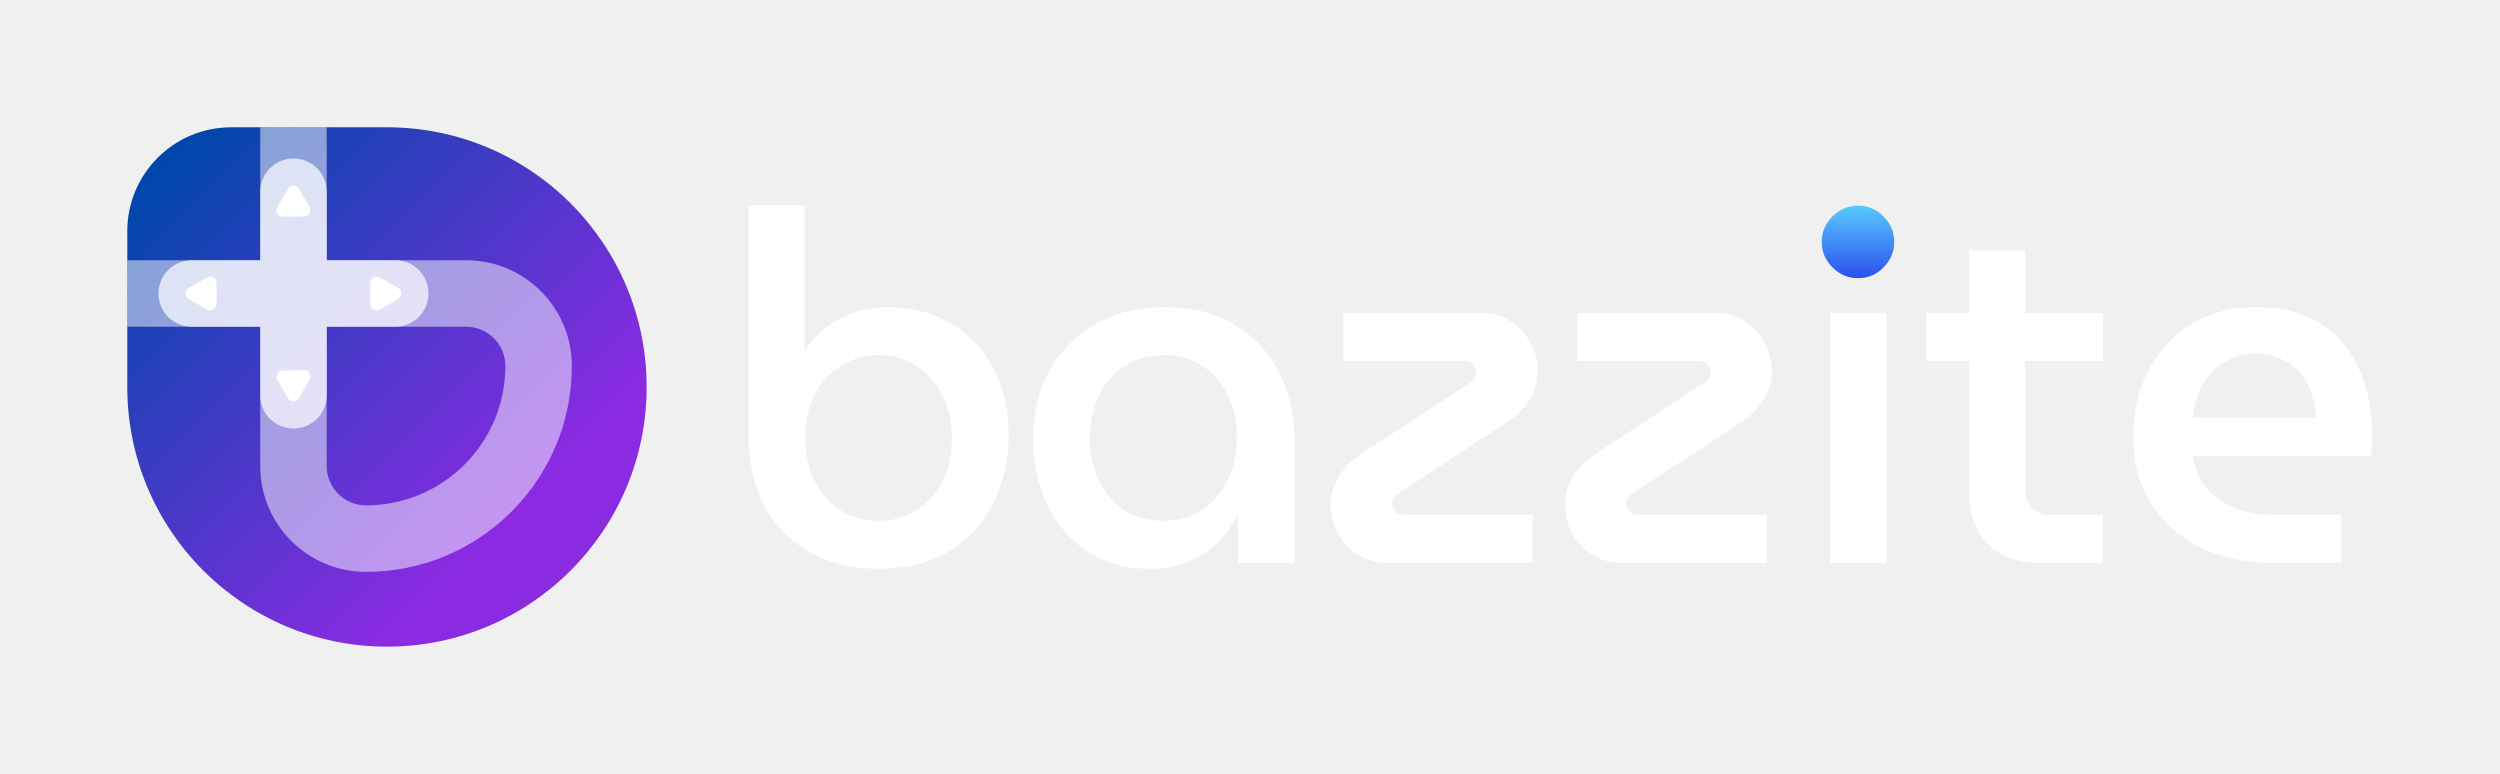
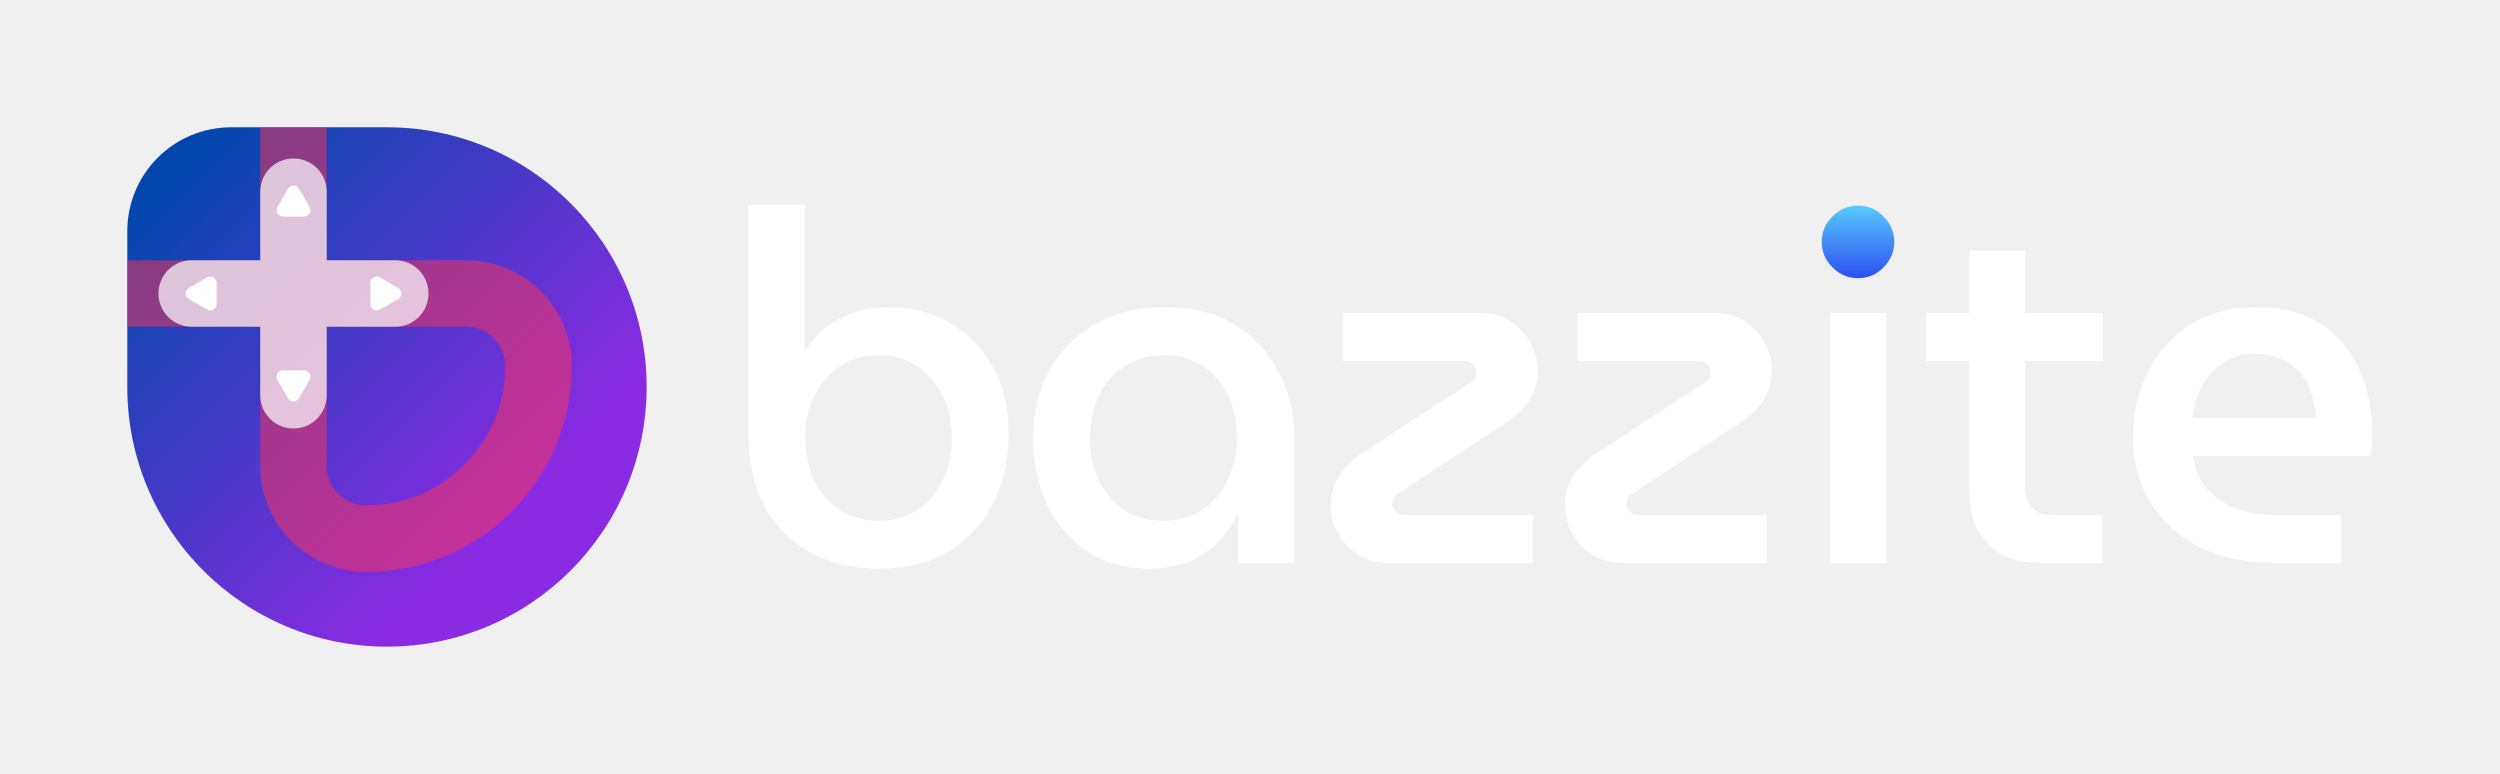
<svg xmlns="http://www.w3.org/2000/svg" width="1964" height="608" viewBox="0 0 1964 608" fill="none" version="1.1" id="svg18">
  <path d="M 100,181.6 C 100,136.534 136.534,100 181.6,100 H 304 c 112.666,0 204,91.334 204,204 0,112.666 -91.334,204 -204,204 -112.666,0 -204,-91.334 -204,-204 z" fill="url(#paint0_linear_1016_57)" id="path1" style="fill:url(#paint0_linear_1016_57)" />
-   <path fill-rule="evenodd" clip-rule="evenodd" d="m 204.448,100 h 52.224 v 104.448 h 109.495 c 45.884,0 83.081,37.197 83.081,83.081 0,89.315 -72.404,161.719 -161.719,161.719 -45.884,0 -83.081,-37.197 -83.081,-83.081 V 256.672 H 100 v -52.224 h 104.448 z m 52.224,156.672 v 109.495 c 0,17.042 13.815,30.857 30.857,30.857 60.472,0 109.495,-49.023 109.495,-109.495 0,-17.042 -13.815,-30.857 -30.857,-30.857 z" fill="#ffffff" fill-opacity="0.5" id="path2" />
+   <path fill-rule="evenodd" clip-rule="evenodd" d="m 204.448,100 h 52.224 v 104.448 h 109.495 c 45.884,0 83.081,37.197 83.081,83.081 0,89.315 -72.404,161.719 -161.719,161.719 -45.884,0 -83.081,-37.197 -83.081,-83.081 V 256.672 H 100 v -52.224 h 104.448 z m 52.224,156.672 v 109.495 c 0,17.042 13.815,30.857 30.857,30.857 60.472,0 109.495,-49.023 109.495,-109.495 0,-17.042 -13.815,-30.857 -30.857,-30.857 z" fill="#FF3452" fill-opacity="0.5" id="path2" />
  <path d="m 256.672,150.592 c 0,-14.421 -11.691,-26.112 -26.112,-26.112 -14.421,0 -26.112,11.691 -26.112,26.112 v 53.856 h -53.856 c -14.421,0 -26.112,11.691 -26.112,26.112 0,14.421 11.691,26.112 26.112,26.112 h 53.856 v 53.856 c 0,14.421 11.691,26.112 26.112,26.112 14.421,0 26.112,-11.691 26.112,-26.112 v -53.856 h 53.856 c 14.421,0 26.112,-11.691 26.112,-26.112 0,-14.421 -11.691,-26.112 -26.112,-26.112 h -53.856 z" fill="#ffffff" fill-opacity="0.7" id="path3" />
  <path d="m 312.82,226.23 c 3.333,1.924 3.333,6.736 0,8.66 l -14.376,8.3 c -3.334,1.925 -7.5,-0.481 -7.5,-4.33 v -16.6 c 0,-3.849 4.166,-6.255 7.5,-4.33 z" fill="#ffffff" id="path4" />
  <path d="m 234.89,312.82 c -1.924,3.333 -6.736,3.333 -8.66,0 l -8.3,-14.376 c -1.925,-3.333 0.481,-7.5 4.33,-7.5 h 16.6 c 3.849,0 6.255,4.167 4.33,7.5 z" fill="#ffffff" id="path5" />
  <path d="m 226.23,148.3 c 1.924,-3.333 6.736,-3.333 8.66,0 l 8.3,14.376 c 1.925,3.333 -0.481,7.5 -4.33,7.5 h -16.6 c -3.849,0 -6.255,-4.167 -4.33,-7.5 z" fill="#ffffff" id="path6" />
  <path d="m 148.3,234.89 c -3.334,-1.924 -3.334,-6.736 0,-8.66 l 14.376,-8.3 c 3.333,-1.925 7.5,0.481 7.5,4.33 v 16.6 c 0,3.849 -4.167,6.255 -7.5,4.33 z" fill="#ffffff" id="path7" />
  <path d="m 690.025,446.835 c -20.02,0 -37.73,-4.235 -53.13,-12.705 -15.4,-8.47 -27.463,-20.533 -36.19,-36.19 C 592.235,382.027 588,363.29 588,341.73 V 161.165 h 44.275 V 275.51 h 0.385 c 4.107,-6.93 9.497,-12.962 16.17,-18.095 6.673,-5.133 14.117,-9.112 22.33,-11.935 8.213,-2.823 16.94,-4.235 26.18,-4.235 18.737,0 35.163,4.235 49.28,12.705 14.373,8.213 25.538,19.763 33.495,34.65 8.213,14.887 12.32,32.34 12.32,52.36 0,15.657 -2.438,30.03 -7.315,43.12 -4.62,12.833 -11.422,23.998 -20.405,33.495 -8.727,9.497 -19.378,16.812 -31.955,21.945 -12.577,4.877 -26.822,7.315 -42.735,7.315 z m 0,-37.73 c 11.293,0 21.303,-2.695 30.03,-8.085 8.727,-5.647 15.528,-13.347 20.405,-23.1 4.877,-9.753 7.315,-21.047 7.315,-33.88 0,-12.577 -2.438,-23.742 -7.315,-33.495 -4.877,-9.753 -11.678,-17.453 -20.405,-23.1 -8.47,-5.647 -18.352,-8.47 -29.645,-8.47 -11.293,0 -21.303,2.823 -30.03,8.47 -8.727,5.39 -15.528,12.962 -20.405,22.715 -4.877,9.753 -7.315,21.047 -7.315,33.88 0,12.833 2.438,24.127 7.315,33.88 4.877,9.753 11.678,17.453 20.405,23.1 8.727,5.39 18.608,8.085 29.645,8.085 z" fill="#ffffff" id="path8" />
  <path d="m 902.446,446.835 c -18.737,0 -34.907,-4.62 -48.51,-13.86 -13.604,-9.24 -24.127,-21.56 -31.57,-36.96 -7.187,-15.657 -10.78,-32.853 -10.78,-51.59 0,-19.507 4.106,-36.96 12.32,-52.36 8.47,-15.657 20.405,-27.977 35.805,-36.96 15.656,-9.24 34.265,-13.86 55.825,-13.86 21.303,0 39.398,4.62 54.285,13.86 15.143,8.983 26.693,21.303 34.649,36.96 8.21,15.4 12.32,32.597 12.32,51.59 v 98.56 H 972.516 V 405.64 h -0.77 c -3.85,7.187 -8.855,13.988 -15.015,20.405 -6.16,6.16 -13.732,11.165 -22.715,15.015 -8.984,3.85 -19.507,5.775 -31.57,5.775 z m 11.935,-37.73 c 11.55,0 21.56,-2.823 30.03,-8.47 8.726,-5.903 15.4,-13.732 20.02,-23.485 4.876,-10.01 7.315,-21.175 7.315,-33.495 0,-12.32 -2.31,-23.228 -6.93,-32.725 -4.62,-9.753 -11.165,-17.453 -19.635,-23.1 -8.47,-5.903 -18.609,-8.855 -30.415,-8.855 -12.32,0 -22.844,2.952 -31.57,8.855 -8.727,5.647 -15.4,13.347 -20.02,23.1 -4.62,9.753 -6.93,20.79 -6.93,33.11 0,12.063 2.31,23.1 6.93,33.11 4.62,9.753 11.165,17.582 19.635,23.485 8.726,5.647 19.25,8.47 31.57,8.47 z" fill="#ffffff" id="path9" />
  <path d="m 1090.17,442.215 c -8.47,0 -16.04,-2.053 -22.71,-6.16 -6.68,-4.107 -12.07,-9.625 -16.17,-16.555 -3.85,-6.93 -5.78,-14.502 -5.78,-22.715 0,-8.213 2.06,-15.657 6.16,-22.33 4.11,-6.673 9.76,-12.448 16.94,-17.325 l 85.47,-55.825 c 2.57,-1.283 4.11,-2.695 4.62,-4.235 0.77,-1.54 1.16,-3.08 1.16,-4.62 0,-2.31 -0.9,-4.363 -2.7,-6.16 -1.54,-1.797 -3.72,-2.695 -6.54,-2.695 h -95.48 v -37.73 h 108.57 c 8.47,0 15.91,2.053 22.33,6.16 6.67,4.107 11.93,9.625 15.78,16.555 4.11,6.93 6.16,14.502 6.16,22.715 0,8.213 -2.05,15.657 -6.16,22.33 -4.1,6.673 -9.75,12.448 -16.94,17.325 l -85.08,55.825 c -2.31,1.283 -3.98,2.695 -5.01,4.235 -0.77,1.54 -1.15,3.08 -1.15,4.62 0,2.31 0.9,4.363 2.69,6.16 1.8,1.797 4.11,2.695 6.93,2.695 h 100.87 v 37.73 z" fill="#ffffff" id="path10" />
  <path d="m 1274.13,442.215 c -8.47,0 -16.04,-2.053 -22.71,-6.16 -6.68,-4.107 -12.07,-9.625 -16.17,-16.555 -3.85,-6.93 -5.78,-14.502 -5.78,-22.715 0,-8.213 2.05,-15.657 6.16,-22.33 4.11,-6.673 9.75,-12.448 16.94,-17.325 l 85.47,-55.825 c 2.57,-1.283 4.11,-2.695 4.62,-4.235 0.77,-1.54 1.16,-3.08 1.16,-4.62 0,-2.31 -0.9,-4.363 -2.7,-6.16 -1.54,-1.797 -3.72,-2.695 -6.54,-2.695 h -95.48 v -37.73 h 108.57 c 8.47,0 15.91,2.053 22.33,6.16 6.67,4.107 11.93,9.625 15.78,16.555 4.11,6.93 6.16,14.502 6.16,22.715 0,8.213 -2.05,15.657 -6.16,22.33 -4.11,6.673 -9.75,12.448 -16.94,17.325 l -85.08,55.825 c -2.31,1.283 -3.98,2.695 -5.01,4.235 -0.77,1.54 -1.15,3.08 -1.15,4.62 0,2.31 0.89,4.363 2.69,6.16 1.8,1.797 4.11,2.695 6.93,2.695 h 100.87 v 37.73 z" fill="#ffffff" id="path11" />
  <path d="m 1437.68,442.215 v -196.35 h 44.28 v 196.35 z" fill="#ffffff" id="path12" />
  <path d="m 1602.82,442.215 c -17.45,0 -31.18,-5.005 -41.19,-15.015 C 1551.87,417.19 1547,403.587 1547,386.39 V 196.585 h 43.89 v 187.88 c 0,5.903 1.79,10.78 5.39,14.63 3.59,3.593 8.34,5.39 14.24,5.39 h 41.2 v 37.73 z m -89.7,-158.62 v -37.73 h 138.98 v 37.73 z" fill="#ffffff" id="path13" />
  <path d="m 1786.29,442.215 c -22.08,0 -41.46,-4.107 -58.14,-12.32 -16.43,-8.47 -29.26,-20.02 -38.5,-34.65 -9.24,-14.887 -13.86,-31.955 -13.86,-51.205 0,-20.277 4.11,-38.115 12.32,-53.515 8.21,-15.4 19.51,-27.463 33.88,-36.19 14.37,-8.727 30.93,-13.09 49.67,-13.09 21.04,0 38.37,4.492 51.97,13.475 13.6,8.983 23.61,21.047 30.03,36.19 6.67,15.143 10.01,32.083 10.01,50.82 0,2.567 -0.13,5.518 -0.38,8.855 -0.26,3.337 -0.65,5.903 -1.16,7.7 h -139.37 c 1.54,10.267 5.26,18.865 11.17,25.795 5.9,6.673 13.34,11.807 22.33,15.4 8.98,3.337 18.99,5.005 30.03,5.005 h 52.74 v 37.73 z m -63.91,-113.96 h 97.02 c -0.26,-4.877 -1.03,-9.753 -2.31,-14.63 -1.03,-4.877 -2.83,-9.497 -5.39,-13.86 -2.31,-4.363 -5.39,-8.085 -9.24,-11.165 -3.6,-3.337 -7.96,-5.903 -13.09,-7.7 -5.14,-2.053 -11.04,-3.08 -17.71,-3.08 -7.7,0 -14.51,1.54 -20.41,4.62 -5.9,2.823 -10.91,6.673 -15.01,11.55 -4.11,4.62 -7.32,10.01 -9.63,16.17 -2.05,5.903 -3.46,11.935 -4.23,18.095 z" fill="#ffffff" id="path14" />
  <path d="m 1439.61,210.06 c 5.64,5.647 12.32,8.47 20.02,8.47 7.95,0 14.63,-2.823 20.02,-8.47 5.64,-5.647 8.47,-12.32 8.47,-20.02 0,-7.7 -2.83,-14.373 -8.47,-20.02 -5.39,-5.647 -12.07,-8.47 -20.02,-8.47 -7.7,0 -14.38,2.823 -20.02,8.47 -5.65,5.647 -8.47,12.32 -8.47,20.02 0,7.7 2.82,14.373 8.47,20.02 z" fill="url(#paint1_linear_1016_57)" id="path15" style="fill:url(#paint1_linear_1016_57)" />
  <defs id="defs18">
    <linearGradient id="paint0_linear_1016_57" x1="100" y1="100" x2="508" y2="508" gradientUnits="userSpaceOnUse">
      <stop offset="0.068" stop-color="#0047AB" id="stop15" />
      <stop offset="0.741" stop-color="#8A2BE2" id="stop16" />
    </linearGradient>
    <linearGradient id="paint1_linear_1016_57" x1="1459.63" y1="161.55" x2="1459.63" y2="218.53" gradientUnits="userSpaceOnUse">
      <stop stop-color="#59CAFD" id="stop17" />
      <stop offset="1" stop-color="#2B50EF" id="stop18" />
    </linearGradient>
  </defs>
</svg>
